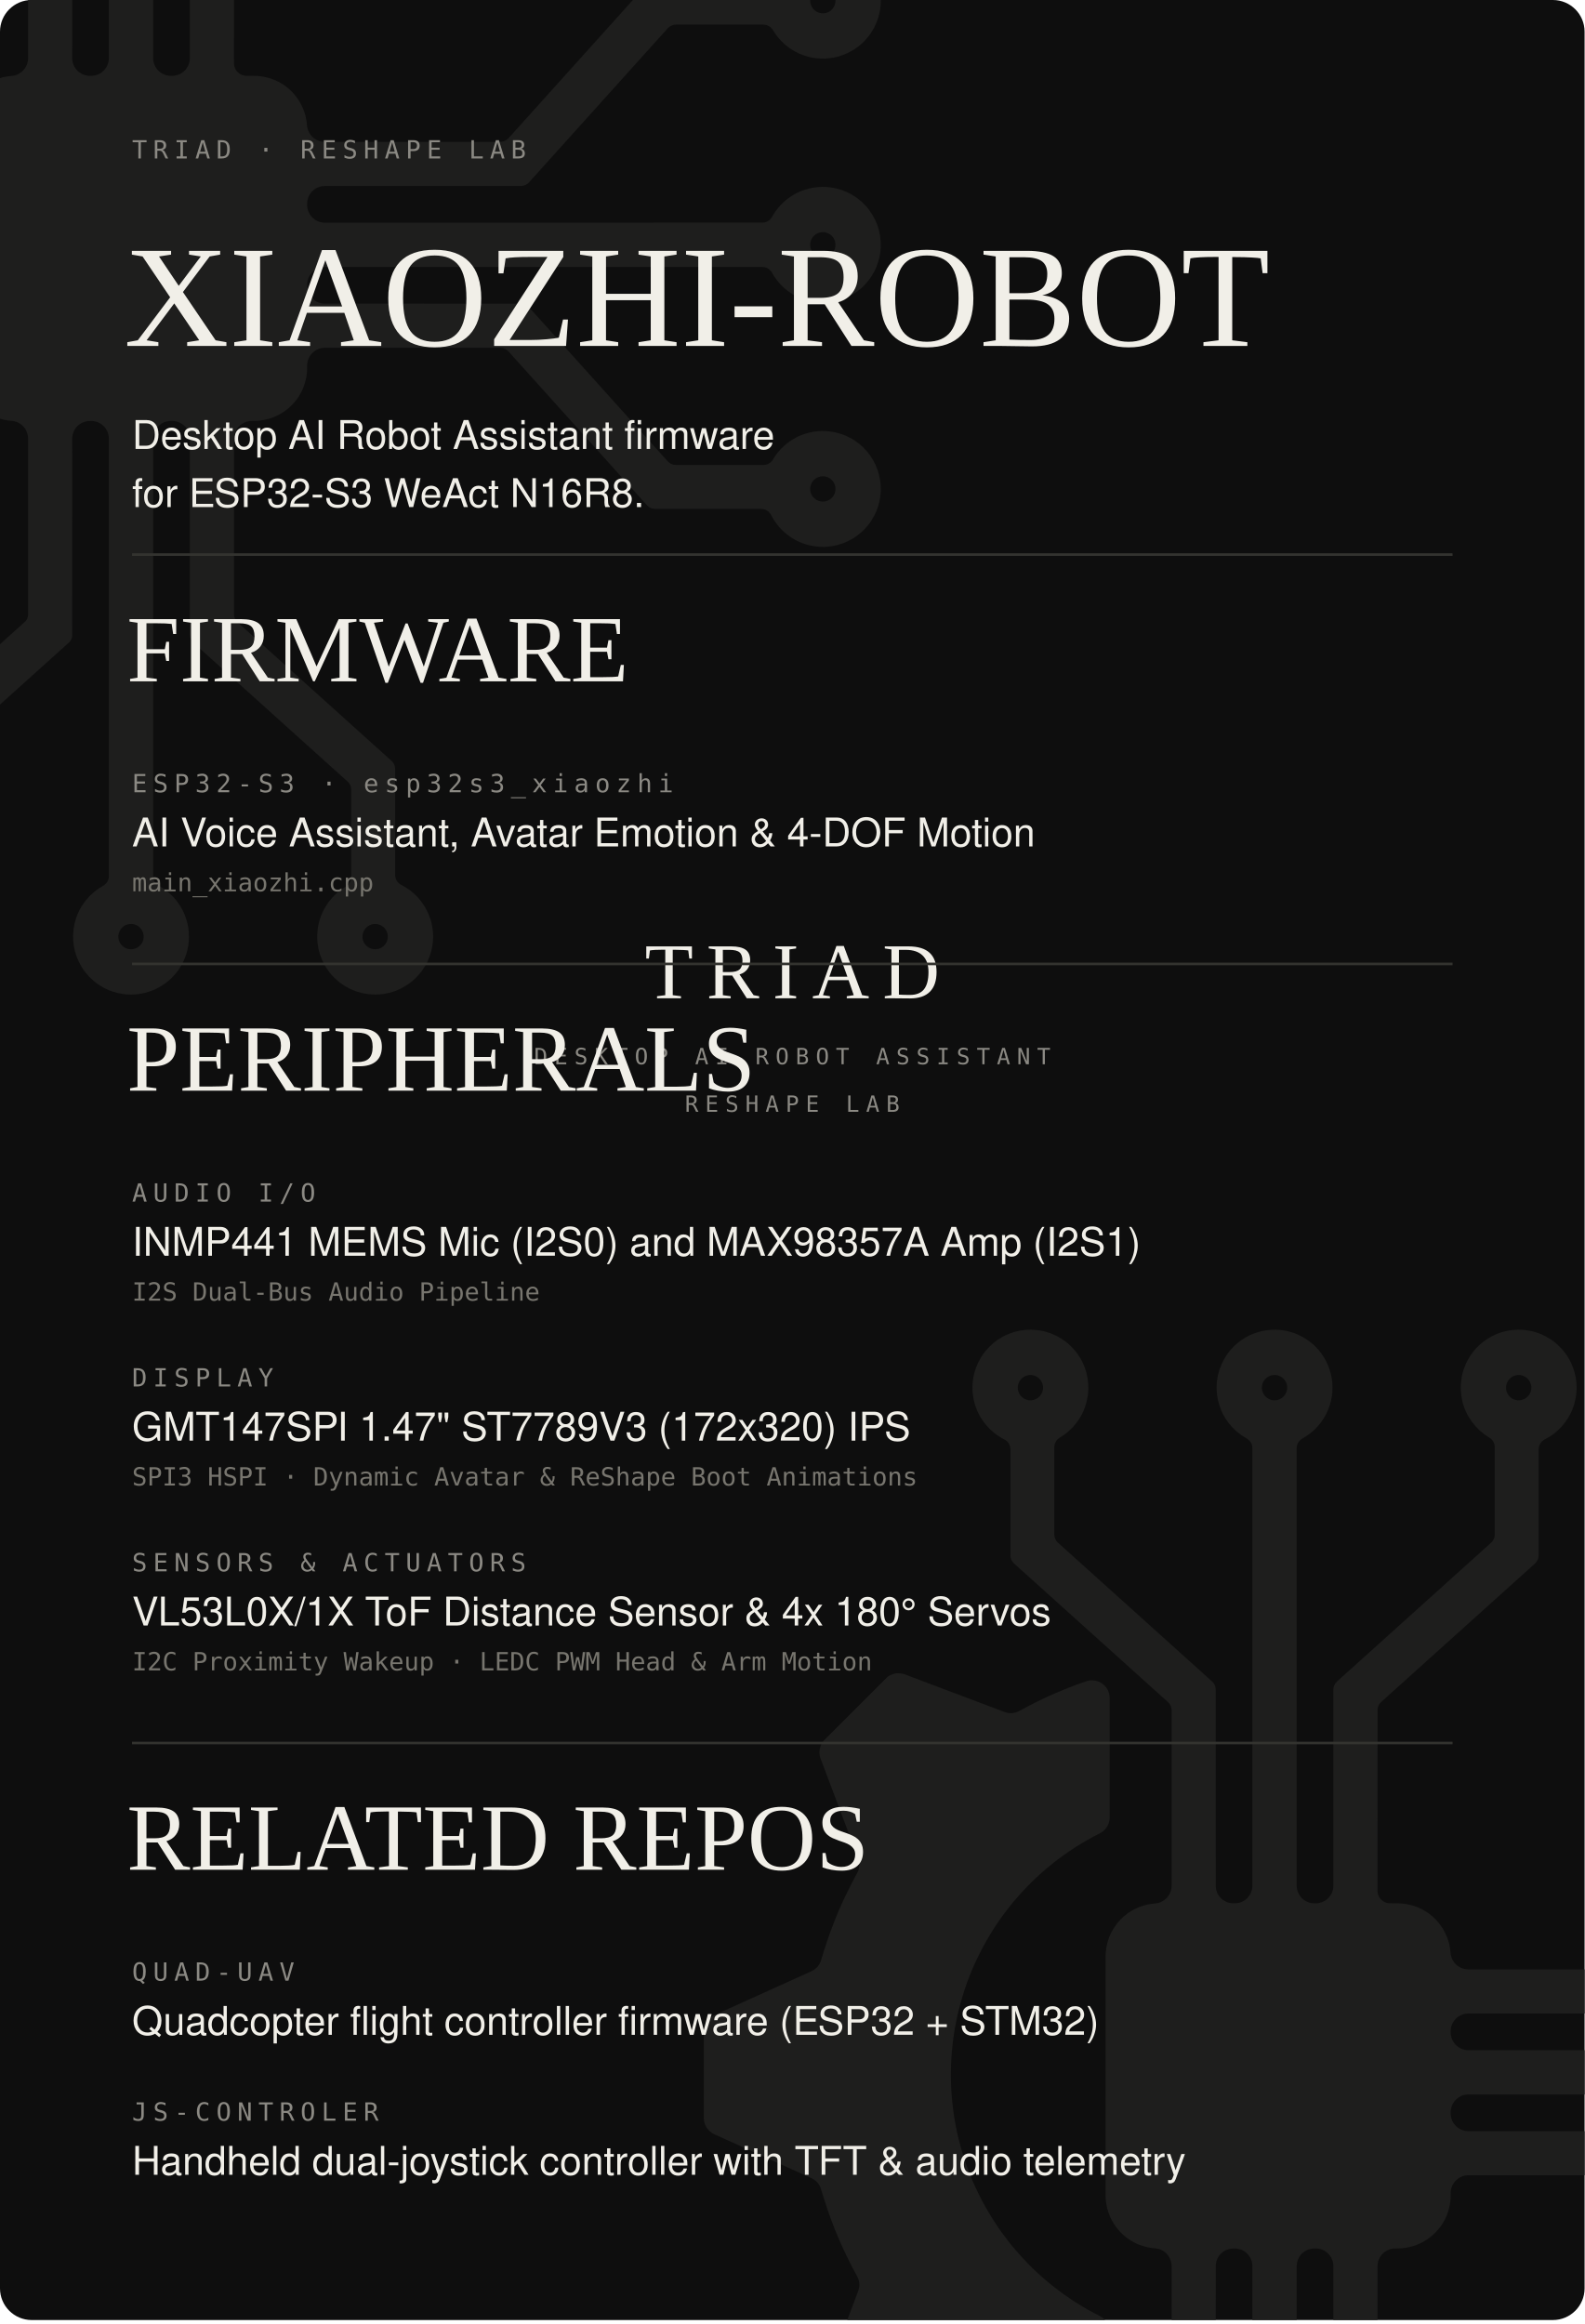
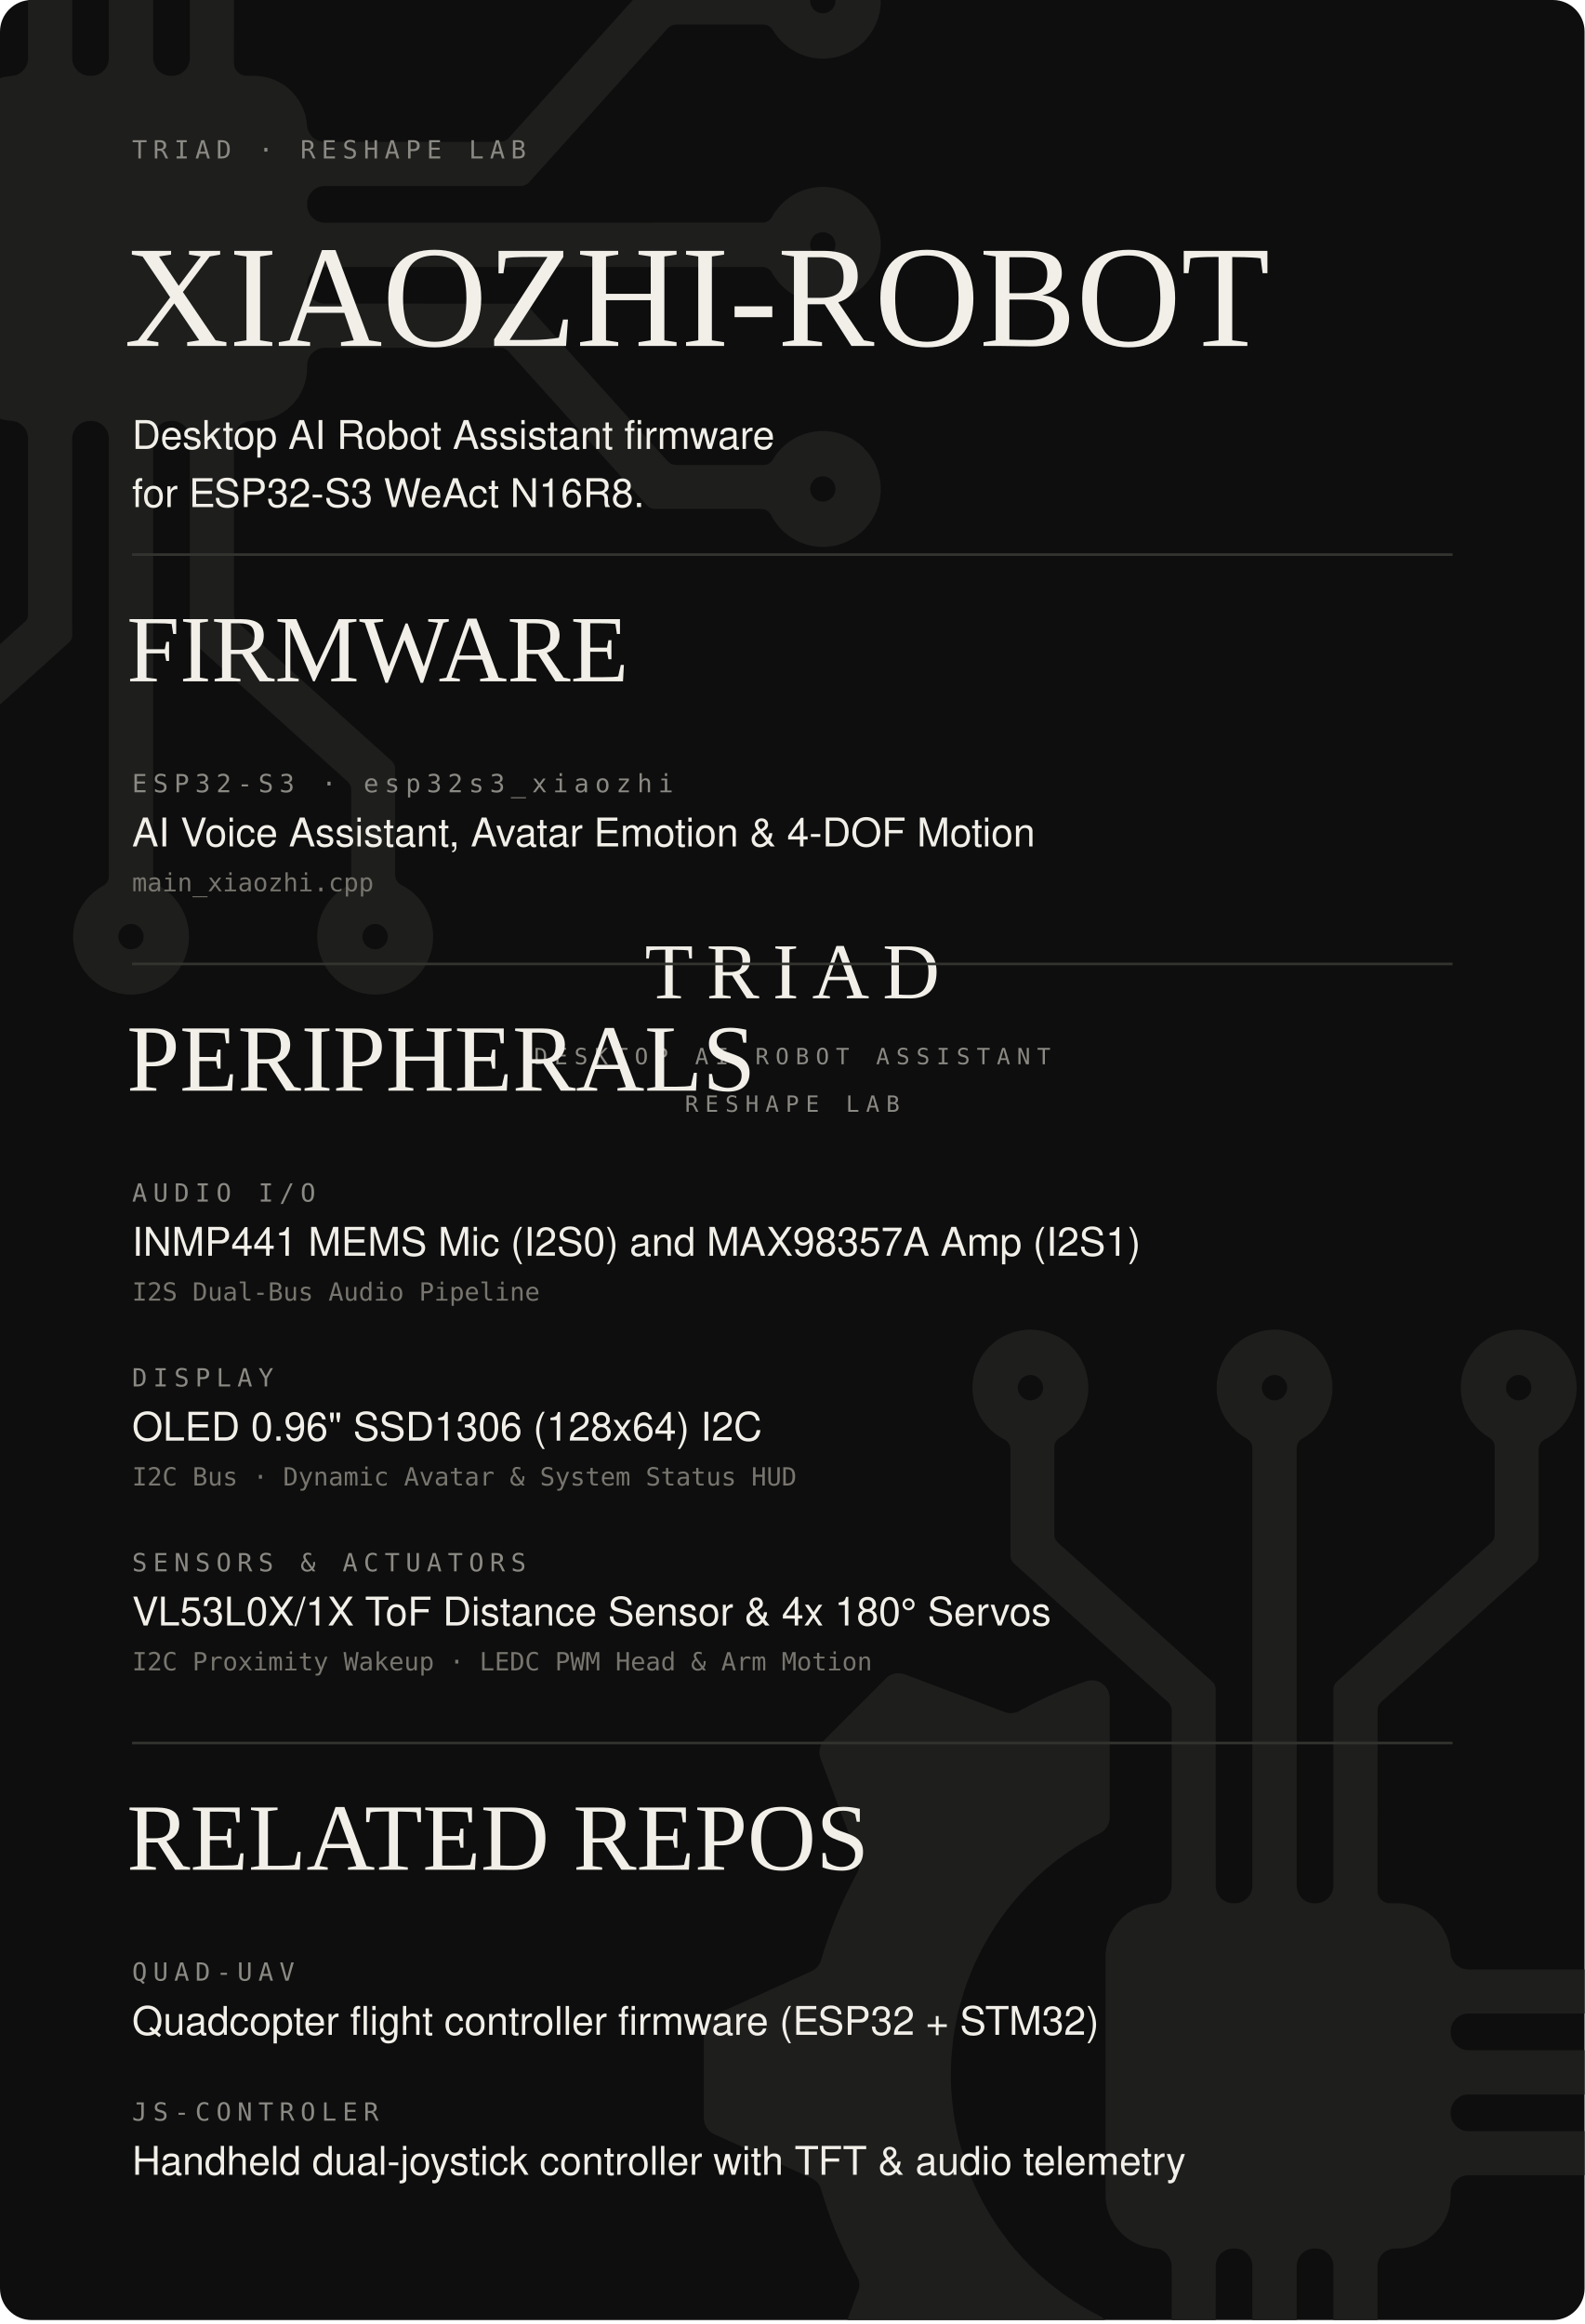
<svg xmlns="http://www.w3.org/2000/svg" viewBox="0 0 1200 1760" width="1200" height="1760" role="img" aria-label="XIAOZHI-ROBOT by RESHAPE LAB: desktop AI robot assistant firmware, ESP32-S3 WeAct N16R8, audio, vision, motion">
  <defs>
    <clipPath id="frame">
      <rect width="1200" height="1757" rx="24" />
    </clipPath>
    <filter id="smooth" x="-5%" y="-5%" width="110%" height="110%">
      <feGaussianBlur stdDeviation="0.9" />
      <feComponentTransfer>
        <feFuncA type="linear" slope="10" intercept="-4.5" />
      </feComponentTransfer>
    </filter>
    <path id="lg" fill-rule="evenodd" d="M45.91 6.64L45.63 6.44L45.32 6.3L44.99 6.22L44.65 6.21L44.32 6.27L44 6.39L43.71 6.57L43.46 6.8L43.26 7.08L43.12 7.39L43.04 7.72L43.03 8.06L43.09 8.39L43.21 8.71L43.39 9L43.62 9.25L43.9 9.45L44.21 9.59L44.54 9.67L44.88 9.68L45.21 9.62L45.53 9.5L45.82 9.32L46.07 9.09L46.27 8.81L46.41 8.5L46.49 8.17L46.5 7.83L46.44 7.49L46.32 7.18L46.14 6.89ZM79.37 6.64L79.1 6.44L78.79 6.3L78.46 6.22L78.11 6.21L77.78 6.27L77.46 6.39L77.17 6.57L76.92 6.8L76.72 7.08L76.58 7.39L76.51 7.72L76.49 8.06L76.55 8.39L76.67 8.71L76.85 9L77.08 9.25L77.36 9.45L77.67 9.59L78 9.67L78.34 9.68L78.68 9.62L79 9.5L79.29 9.32L79.53 9.09L79.73 8.81L79.87 8.5L79.95 8.17L79.96 7.83L79.91 7.49L79.79 7.18L79.61 6.89ZM113.37 7.49L113.25 7.18L113.07 6.89L112.84 6.64L112.56 6.44L112.25 6.3L111.92 6.22L111.58 6.21L111.24 6.27L110.92 6.39L110.63 6.57L110.39 6.8L110.19 7.07L110.05 7.39L109.97 7.72L109.96 8.06L110.01 8.39L110.13 8.71L110.31 9L110.55 9.25L110.82 9.45L111.13 9.59L111.46 9.67L111.81 9.68L112.14 9.62L112.46 9.5L112.75 9.32L113 9.09L113.2 8.81L113.34 8.5L113.41 8.17L113.43 7.83ZM174.2 100.48L173.92 100.29L173.61 100.15L173.28 100.07L172.94 100.06L172.61 100.11L172.29 100.23L172 100.41L171.75 100.64L171.55 100.92L171.41 101.23L171.33 101.56L171.32 101.9L171.38 102.24L171.5 102.56L171.68 102.85L171.91 103.1L172.19 103.3L172.5 103.44L172.83 103.51L173.17 103.52L173.51 103.47L173.82 103.35L174.11 103.17L174.36 102.94L174.56 102.66L174.7 102.35L174.78 102.02L174.79 101.68L174.73 101.34L174.61 101.02L174.43 100.73ZM174.76 134.91L174.66 134.59L174.5 134.29L174.28 134.02L174.02 133.81L173.72 133.65L173.4 133.55L173.06 133.52L172.72 133.55L172.39 133.65L172.09 133.81L171.83 134.02L171.61 134.29L171.45 134.59L171.35 134.91L171.32 135.25L171.35 135.59L171.45 135.92L171.61 136.22L171.83 136.48L172.09 136.7L172.39 136.86L172.72 136.96L173.06 136.99L173.4 136.96L173.72 136.86L174.02 136.7L174.28 136.48L174.5 136.22L174.66 135.92L174.76 135.59L174.79 135.25ZM174.2 67.02L173.92 66.82L173.61 66.68L173.28 66.6L172.94 66.59L172.61 66.65L172.29 66.77L172 66.95L171.75 67.18L171.55 67.46L171.41 67.77L171.33 68.1L171.32 68.44L171.38 68.78L171.5 69.1L171.68 69.38L171.91 69.63L172.19 69.83L172.5 69.97L172.83 70.05L173.17 70.06L173.51 70.01L173.82 69.89L174.11 69.71L174.36 69.47L174.56 69.2L174.7 68.89L174.78 68.55L174.79 68.21L174.73 67.88L174.61 67.56L174.43 67.27ZM79.73 195.75L79.53 195.47L79.29 195.24L79 195.06L78.68 194.94L78.34 194.88L78 194.9L77.67 194.97L77.36 195.11L77.08 195.31L76.85 195.56L76.67 195.85L76.55 196.17L76.49 196.5L76.51 196.84L76.58 197.18L76.72 197.49L76.92 197.76L77.17 198L77.46 198.18L77.78 198.3L78.11 198.35L78.46 198.34L78.79 198.26L79.1 198.12L79.37 197.92L79.61 197.68L79.79 197.39L79.91 197.07L79.96 196.73L79.95 196.39L79.87 196.06ZM45.63 195.11L45.32 194.97L44.99 194.9L44.65 194.88L44.32 194.94L44 195.06L43.71 195.24L43.46 195.47L43.26 195.75L43.12 196.06L43.04 196.39L43.03 196.73L43.09 197.07L43.21 197.39L43.39 197.68L43.62 197.92L43.9 198.12L44.21 198.26L44.54 198.34L44.88 198.35L45.21 198.3L45.53 198.18L45.82 198L46.07 197.76L46.27 197.49L46.41 197.18L46.49 196.84L46.5 196.5L46.44 196.17L46.32 195.85L46.14 195.56L45.91 195.31ZM111.92 194.9L111.58 194.88L111.24 194.94L110.92 195.06L110.63 195.24L110.39 195.47L110.19 195.75L110.05 196.06L109.97 196.39L109.96 196.73L110.01 197.07L110.13 197.39L110.31 197.68L110.55 197.92L110.82 198.12L111.13 198.26L111.46 198.34L111.81 198.35L112.14 198.3L112.46 198.18L112.75 198L113 197.76L113.2 197.49L113.34 197.18L113.41 196.85L113.43 196.5L113.37 196.17L113.25 195.85L113.07 195.56L112.84 195.31L112.56 195.11L112.25 194.97ZM108.13 15.21L108 15.06L107.83 14.9L106.97 14.33L106.33 13.8L105.75 13.21L105.23 12.56L104.78 11.86L104.59 11.5L104.33 10.93L104.18 10.54L104 9.94L103.84 9.13L103.76 8.3L103.75 7.89L103.78 7.26L103.89 6.44L103.98 6.03L104.15 5.44L104.46 4.66L104.64 4.29L104.95 3.75L105.18 3.4L105.55 2.9L105.82 2.59L106.26 2.14L106.73 1.74L107.07 1.49L107.41 1.25L107.95 0.94L108.7 0.58L109.29 0.37L109.68 0.26L110.29 0.12L110.7 0.06L111.53 0L112.16 0.01L112.57 0.05L113.39 0.18L113.79 0.28L114.39 0.47L114.78 0.62L115.34 0.89L116.06 1.31L116.4 1.54L116.89 1.93L117.48 2.51L117.76 2.82L118.14 3.31L118.38 3.65L118.69 4.19L118.88 4.56L119.12 5.14L119.32 5.73L119.51 6.54L119.6 7.16L119.64 7.99L119.59 8.81L119.49 9.43L119.3 10.24L119.02 11.02L118.75 11.58L118.44 12.13L118.1 12.64L117.57 13.29L117.13 13.73L116.5 14.27L115.99 14.63L115.16 15.09L114.92 15.28L114.76 15.45L114.63 15.65L114.53 15.86L114.46 16.12L114.43 16.39L114.43 30.92L114.41 31.2L114.32 31.5L114.16 31.78L113.93 32.05L92.81 51.06L92.63 51.27L92.49 51.51L92.39 51.77L92.35 52.04L92.34 76.9L92.36 77.17L92.43 77.44L92.57 77.77L92.78 78.06L93.09 78.32L93.41 78.5L93.66 78.58L93.93 78.62L95.28 78.63L95.84 78.67L96.4 78.75L97.14 78.92L97.85 79.17L98.53 79.49L99.18 79.88L99.48 80.1L99.92 80.46L100.33 80.85L100.82 81.42L101.26 82.04L101.62 82.7L101.92 83.39L102.15 84.11L102.29 84.85L102.38 85.67L102.5 86.09L102.63 86.38L102.83 86.7L103.07 86.98L103.31 87.19L103.63 87.39L103.97 87.54L104.34 87.64L104.71 87.68L128.84 87.68L129.15 87.64L129.49 87.53L129.73 87.39L129.97 87.18L148.95 66.09L149.1 65.95L149.29 65.81L149.5 65.7L149.73 65.63L150.08 65.59L164.61 65.59L164.92 65.56L165.14 65.49L165.35 65.39L165.55 65.26L165.74 65.07L165.88 64.89L166.26 64.21L166.61 63.69L166.99 63.2L167.41 62.74L167.71 62.45L168.19 62.05L168.53 61.8L169.05 61.47L169.6 61.17L170.17 60.93L170.76 60.72L171.36 60.57L171.98 60.46L172.6 60.4L173.22 60.39L173.84 60.42L174.46 60.51L175.27 60.7L175.86 60.9L176.62 61.23L177.17 61.53L177.86 62L178.49 62.53L179.07 63.13L179.46 63.62L179.91 64.31L180.29 65.05L180.6 65.83L180.77 66.43L180.93 67.24L181 68.07L180.98 68.9L180.91 69.52L180.79 70.13L180.63 70.73L180.33 71.51L180.06 72.07L179.63 72.78L179.26 73.28L178.71 73.91L178.26 74.33L177.77 74.72L177.25 75.07L176.53 75.47L175.96 75.72L175.17 75.99L174.56 76.13L173.74 76.24L173.32 76.27L172.7 76.26L172.08 76.21L171.46 76.11L171.06 76.02L170.46 75.83L169.88 75.61L169.32 75.34L168.61 74.91L168.27 74.67L167.79 74.27L167.34 73.84L166.92 73.37L166.55 72.88L166.14 72.25L165.99 72.07L165.85 71.94L165.65 71.81L165.44 71.71L165.21 71.64L164.9 71.61L152.93 71.61L152.65 71.63L152.39 71.71L152.07 71.87L151.8 72.11L132.79 93.22L132.62 93.39L132.39 93.54L132.06 93.67L131.86 93.71L131.66 93.73L104.8 93.73L104.42 93.76L104.11 93.83L103.81 93.94L103.53 94.08L103.27 94.27L103.04 94.48L102.84 94.73L102.67 94.99L102.51 95.34L102.42 95.65L102.38 95.96L102.37 96.46L102.41 96.77L102.49 97.08L102.61 97.37L102.76 97.65L102.95 97.91L103.13 98.09L103.32 98.25L103.53 98.4L103.75 98.52L103.99 98.62L104.23 98.69L104.48 98.74L104.74 98.76L164.84 98.75L165.08 98.72L165.34 98.64L165.55 98.53L165.77 98.37L166.01 98.1L166.3 97.61L166.65 97.09L166.9 96.77L167.32 96.3L167.76 95.87L168.24 95.47L168.58 95.23L169.11 94.9L169.47 94.7L170.04 94.44L170.63 94.23L171.23 94.06L171.63 93.98L172.25 93.89L172.87 93.85L173.49 93.86L174.11 93.92L174.93 94.07L175.72 94.31L176.49 94.63L177.04 94.92L177.74 95.37L178.38 95.89L178.97 96.48L179.36 96.96L179.83 97.65L180.23 98.38L180.55 99.14L180.73 99.74L180.9 100.55L180.99 101.38L180.99 102.21L180.93 102.83L180.83 103.44L180.67 104.04L180.4 104.83L180.14 105.39L179.72 106.11L179.36 106.62L178.83 107.25L178.38 107.69L177.74 108.21L177.22 108.56L176.49 108.95L175.92 109.2L175.13 109.46L174.52 109.6L173.7 109.71L173.28 109.73L172.66 109.72L172.04 109.67L171.43 109.57L171.02 109.47L170.43 109.29L169.85 109.06L169.29 108.78L168.93 108.58L168.41 108.23L167.92 107.85L167.46 107.43L167.17 107.13L166.77 106.65L166.41 106.15L166.01 105.48L165.77 105.21L165.59 105.07L165.34 104.94L165.08 104.86L164.8 104.83L104.67 104.83L104.36 104.87L104.05 104.94L103.75 105.06L103.48 105.22L103.22 105.41L103 105.63L102.8 105.88L102.64 106.15L102.51 106.44L102.41 106.81L102.37 107.13L102.37 107.49L102.4 107.8L102.47 108.11L102.57 108.4L102.72 108.68L102.86 108.89L103.06 109.12L103.29 109.33L103.55 109.51L103.77 109.63L104.06 109.74L104.36 109.82L104.67 109.85L131.66 109.86L131.9 109.87L132.17 109.94L132.49 110.1L132.65 110.22L132.79 110.36L151.8 131.47L152.01 131.66L152.24 131.81L152.58 131.93L152.93 131.97L164.9 131.97L165.21 131.94L165.4 131.89L165.62 131.79L165.82 131.67L166 131.51L166.15 131.33L166.55 130.7L166.92 130.21L167.34 129.74L167.79 129.31L168.11 129.04L168.61 128.67L168.96 128.45L169.5 128.15L169.88 127.97L170.46 127.75L171.06 127.57L171.67 127.43L172.28 127.35L172.91 127.31L173.53 127.32L174.15 127.39L174.76 127.5L175.56 127.72L176.15 127.94L176.9 128.3L177.43 128.62L178.1 129.11L178.56 129.53L179.13 130.14L179.51 130.63L179.96 131.33L180.25 131.88L180.56 132.65L180.74 133.25L180.91 134.06L180.98 134.68L181 135.51L180.95 136.13L180.82 136.95L180.66 137.56L180.38 138.34L180.11 138.9L179.69 139.62L179.33 140.13L178.79 140.75L178.34 141.19L177.69 141.71L177.17 142.05L176.44 142.44L175.86 142.68L175.07 142.94L174.46 143.07L173.64 143.18L173.22 143.2L172.6 143.18L171.98 143.12L171.37 143.01L170.76 142.86L170.17 142.66L169.6 142.41L169.05 142.11L168.7 141.89L168.19 141.53L167.87 141.27L167.41 140.84L166.99 140.38L166.61 139.89L166.26 139.37L165.89 138.69L165.74 138.51L165.58 138.34L165.39 138.21L165.18 138.1L164.92 138.03L164.61 137.99L150.08 137.99L149.73 137.95L149.54 137.89L149.32 137.79L149.13 137.66L148.95 137.49L129.97 116.41L129.76 116.22L129.49 116.05L129.19 115.94L128.84 115.9L104.74 115.9L104.36 115.94L103.99 116.04L103.64 116.2L103.32 116.41L103.04 116.66L102.8 116.96L102.61 117.29L102.47 117.64L102.38 118.08L102.35 119.22L102.25 119.98L102.07 120.72L101.82 121.44L101.58 121.96L101.2 122.62L100.87 123.08L100.37 123.66L99.82 124.19L99.21 124.65L98.56 125.05L98.22 125.22L97.7 125.45L97.16 125.63L96.41 125.81L95.66 125.91L94.45 125.95L94.08 126.03L93.67 126.2L93.29 126.44L93.1 126.6L92.92 126.78L92.77 126.99L92.64 127.2L92.53 127.43L92.44 127.67L92.37 127.98L92.34 128.36L92.34 152.4L92.37 152.72L92.44 152.95L92.54 153.16L92.68 153.36L92.84 153.53L113.93 172.52L114.07 172.66L114.21 172.85L114.3 173.03L114.37 173.21L114.41 173.41L114.43 173.6L114.43 188.17L114.47 188.52L114.53 188.7L114.63 188.91L114.73 189.08L114.89 189.25L115.13 189.45L115.63 189.72L116.16 190.05L116.5 190.29L116.98 190.69L117.28 190.97L117.71 191.43L117.97 191.75L118.33 192.26L118.55 192.61L118.84 193.16L119.09 193.73L119.3 194.32L119.41 194.72L119.53 195.34L119.61 195.95L119.64 196.58L119.6 197.41L119.47 198.23L119.26 199.03L119.12 199.42L118.88 200L118.49 200.73L118.02 201.42L117.48 202.05L117.19 202.35L116.73 202.76L116.06 203.25L115.34 203.67L114.58 204.02L114.19 204.16L113.59 204.33L112.78 204.49L112.36 204.53L111.74 204.56L110.91 204.52L110.5 204.47L109.89 204.35L109.09 204.12L108.32 203.81L107.59 203.42L107.24 203.19L106.73 202.83L106.11 202.27L105.82 201.97L105.42 201.5L104.95 200.82L104.74 200.46L104.46 199.9L104.15 199.13L103.93 198.33L103.8 197.51L103.76 197.09L103.75 196.47L103.81 195.64L103.87 195.23L104 194.62L104.25 193.83L104.41 193.44L104.68 192.88L105.11 192.17L105.35 191.83L105.75 191.35L106.18 190.9L106.64 190.48L107.14 190.11L107.76 189.71L107.95 189.56L108.08 189.41L108.21 189.22L108.31 189L108.38 188.78L108.41 188.46L108.41 176.49L108.39 176.26L108.34 176.02L108.27 175.84L108.17 175.67L108.05 175.51L107.91 175.36L86.8 156.35L86.61 156.15L86.46 155.91L86.34 155.58L86.29 155.22L86.29 128.36L86.28 128.11L86.24 127.86L86.18 127.62L86.09 127.39L85.95 127.11L85.81 126.9L85.65 126.71L85.47 126.54L85.22 126.35L85.01 126.22L84.78 126.11L84.54 126.03L84.3 125.97L84.05 125.94L83.69 125.93L83.44 125.95L83.19 125.99L82.82 126.09L82.42 126.29L82.11 126.52L81.84 126.78L81.62 127.09L81.42 127.49L81.32 127.86L81.26 128.3L81.26 188.4L81.3 188.64L81.38 188.9L81.48 189.11L81.65 189.34L81.92 189.57L82.58 189.97L83.09 190.34L83.41 190.6L83.87 191.02L84.29 191.48L84.67 191.97L85.02 192.49L85.32 193.04L85.58 193.6L85.79 194.19L85.96 194.79L86.08 195.4L86.15 196.02L86.17 196.64L86.15 197.26L86.07 197.88L85.95 198.49L85.78 199.09L85.56 199.67L85.3 200.24L84.99 200.78L84.65 201.3L84.26 201.79L83.84 202.24L83.38 202.66L82.89 203.05L82.37 203.39L81.83 203.7L81.26 203.96L80.68 204.17L80.08 204.34L79.47 204.46L78.85 204.54L78.23 204.56L77.61 204.54L76.99 204.46L76.38 204.34L75.78 204.17L75.19 203.96L74.63 203.7L74.08 203.39L73.57 203.05L73.08 202.66L72.62 202.24L72.2 201.79L71.81 201.3L71.46 200.78L71.07 200.05L70.82 199.48L70.56 198.69L70.39 197.88L70.3 197.05L70.29 196.43L70.35 195.6L70.5 194.79L70.73 193.99L70.96 193.41L71.23 192.85L71.55 192.32L72.04 191.64L72.59 191.02L73.2 190.47L73.87 189.97L74.54 189.57L74.78 189.36L74.95 189.15L75.08 188.9L75.16 188.64L75.19 188.36L75.19 128.23L75.16 127.98L75.11 127.73L75.03 127.49L74.93 127.26L74.8 127.04L74.65 126.83L74.48 126.64L74.29 126.47L74.09 126.33L73.87 126.2L73.64 126.09L73.39 126.02L72.96 125.94L72.34 125.95L71.96 126.02L71.55 126.17L71.22 126.36L70.87 126.64L70.63 126.93L70.4 127.32L70.25 127.73L70.17 128.17L70.16 155.32L70.14 155.59L70.04 155.88L69.92 156.08L69.74 156.29L48.55 175.36L48.41 175.51L48.27 175.7L48.18 175.87L48.1 176.1L48.06 176.29L48.04 176.49L48.04 188.46L48.06 188.7L48.12 188.93L48.21 189.15L48.33 189.35L48.48 189.53L48.69 189.71L49.49 190.23L49.97 190.62L50.43 191.05L50.98 191.67L51.35 192.17L51.67 192.7L51.96 193.25L52.27 194.02L52.45 194.62L52.62 195.43L52.7 196.26L52.69 197.09L52.63 197.71L52.48 198.53L52.23 199.32L51.91 200.09L51.72 200.46L51.4 200.99L51.03 201.5L50.63 201.97L50.34 202.27L49.88 202.69L49.39 203.08L48.87 203.42L48.51 203.62L47.95 203.9L47.37 204.12L46.77 204.3L46.37 204.4L45.75 204.5L45.13 204.55L44.51 204.56L44.09 204.53L43.47 204.46L42.86 204.33L42.26 204.16L41.87 204.02L41.3 203.77L40.75 203.47L40.23 203.14L39.89 202.89L39.42 202.49L38.97 202.05L38.56 201.58L38.19 201.08L37.86 200.55L37.58 200L37.33 199.42L37.14 198.83L36.95 198.02L36.86 197.41L36.82 196.58L36.85 195.95L36.96 195.13L37.16 194.32L37.44 193.54L37.71 192.98L38.01 192.43L38.36 191.92L38.89 191.27L39.32 190.83L39.96 190.29L40.47 189.94L41.29 189.47L41.54 189.28L41.7 189.11L41.83 188.91L41.93 188.7L42 188.44L42.03 188.17L42.03 173.6L42.08 173.25L42.14 173.06L42.23 172.88L42.36 172.69L42.53 172.52L63.69 153.46L63.83 153.32L63.94 153.15L64.03 152.96L64.09 152.74L64.12 152.5L64.12 128.34L64.1 128.03L64.03 127.72L63.88 127.3L63.77 127.08L63.62 126.87L63.46 126.68L63.28 126.51L63.08 126.35L62.87 126.22L62.59 126.08L62.29 125.99L61.98 125.93L61.29 125.86L60.73 125.75L60.19 125.6L59.65 125.42L59.14 125.19L58.48 124.82L58.01 124.5L57.43 124.02L57.03 123.62L56.66 123.19L56.32 122.74L55.93 122.09L55.68 121.58L55.42 120.88L55.26 120.33L55.13 119.59L55.09 119.21L55.07 118.65L55.07 85.91L55.09 85.35L55.19 84.6L55.36 83.86L55.61 83.15L55.84 82.64L56.22 81.98L56.66 81.37L57.16 80.8L57.57 80.42L58.16 79.95L58.8 79.55L59.48 79.22L60.01 79.02L60.73 78.81L61.29 78.71L61.98 78.63L62.29 78.58L62.59 78.48L62.92 78.31L63.28 78.05L63.46 77.88L63.62 77.69L63.86 77.31L63.96 77.08L64.03 76.85L64.1 76.54L64.12 76.22L64.12 52.16L64.09 51.88L64 51.58L63.85 51.3L63.64 51.06L42.53 32.05L42.39 31.9L42.25 31.71L42.16 31.54L42.09 31.35L42.04 31.16L42.03 30.96L42.03 16.39L41.99 16.05L41.93 15.86L41.83 15.65L41.72 15.48L41.57 15.31L41.33 15.12L40.82 14.84L40.3 14.51L39.96 14.27L39.48 13.87L39.17 13.59L38.75 13.13L38.36 12.64L38.01 12.13L37.8 11.77L37.52 11.21L37.29 10.63L37.1 10.04L36.96 9.43L36.87 8.82L36.83 8.4L36.82 7.78L36.86 7.16L36.95 6.54L37.08 5.93L37.33 5.14L37.58 4.56L37.97 3.83L38.31 3.31L38.7 2.82L39.12 2.36L39.73 1.8L40.23 1.42L40.75 1.09L41.3 0.79L41.87 0.55L42.46 0.34L43.07 0.18L43.68 0.07L44.3 0.01L44.92 0L45.75 0.06L46.37 0.16L46.97 0.31L47.56 0.51L48.32 0.84L48.87 1.14L49.56 1.61L50.04 2L50.49 2.44L50.9 2.9L51.28 3.4L51.62 3.92L51.91 4.47L52.16 5.04L52.42 5.83L52.6 6.64L52.69 7.47L52.71 8.09L52.65 8.92L52.5 9.74L52.27 10.54L52.05 11.12L51.78 11.68L51.46 12.22L50.98 12.89L50.57 13.37L49.97 13.94L49.49 14.33L48.69 14.86L48.48 15.03L48.33 15.21L48.21 15.42L48.12 15.63L48.06 15.86L48.04 16.1L48.04 28.07L48.06 28.27L48.1 28.46L48.16 28.65L48.27 28.86L48.38 29.02L48.55 29.2L69.66 48.21L69.85 48.41L70.02 48.68L70.12 48.98L70.16 49.34L70.17 76.39L70.23 76.77L70.37 77.19L70.59 77.58L70.87 77.92L71.16 78.16L71.55 78.39L71.9 78.53L72.34 78.62L72.96 78.62L73.39 78.55L73.64 78.47L73.87 78.36L74.09 78.24L74.29 78.09L74.48 77.92L74.65 77.73L74.8 77.52L74.93 77.3L75.03 77.07L75.11 76.83L75.16 76.58L75.19 76.33L75.19 16.2L75.16 15.92L75.08 15.66L74.95 15.41L74.78 15.2L74.51 14.97L73.7 14.47L73.04 13.96L72.44 13.39L71.91 12.76L71.55 12.25L71.23 11.71L70.96 11.15L70.67 10.37L70.45 9.57L70.33 8.75L70.28 7.92L70.33 7.09L70.46 6.27L70.68 5.47L70.98 4.7L71.36 3.96L71.57 3.61L71.93 3.1L72.33 2.62L72.77 2.17L73.24 1.76L73.74 1.39L74.26 1.06L74.81 0.77L75.39 0.53L75.98 0.33L76.58 0.17L77.19 0.07L77.81 0.01L78.44 0L79.06 0.04L79.67 0.13L80.28 0.27L80.88 0.45L81.45 0.68L82.01 0.96L82.55 1.28L83.06 1.64L83.54 2.03L83.98 2.47L84.26 2.78L84.65 3.26L84.99 3.78L85.3 4.32L85.56 4.89L85.78 5.47L85.95 6.07L86.07 6.68L86.15 7.3L86.17 7.92L86.15 8.55L86.08 9.16L85.96 9.77L85.79 10.37L85.58 10.96L85.32 11.53L85.02 12.07L84.67 12.59L84.29 13.08L83.87 13.54L83.57 13.83L83.09 14.23L82.58 14.59L81.92 14.99L81.65 15.23L81.51 15.41L81.38 15.66L81.3 15.89L81.26 16.16L81.26 76.26L81.3 76.64L81.4 77.01L81.56 77.36L81.76 77.68L82.02 77.96L82.32 78.2L82.65 78.39L83 78.53L83.25 78.59L83.5 78.62L83.93 78.63L84.18 78.61L84.42 78.56L84.66 78.49L84.9 78.4L85.17 78.25L85.37 78.1L85.56 77.94L85.73 77.76L85.91 77.5L86.04 77.29L86.16 77L86.23 76.76L86.28 76.45L86.29 76.2L86.29 49.34L86.32 49.06L86.39 48.79L86.56 48.48L86.8 48.21L107.91 29.2L108.05 29.05L108.17 28.9L108.27 28.72L108.34 28.54L108.39 28.35L108.41 28.11L108.41 16.1L108.39 15.86L108.34 15.63L108.25 15.42ZM27.23 47.15L26.98 47.11L26.67 47.09L26.42 47.1L26.11 47.15L25.86 47.23L25.57 47.35L25.3 47.51L25.05 47.71L16.51 56.25L16.35 56.44L16.17 56.7L16.06 56.93L15.95 57.23L15.87 57.6L15.84 57.97L15.88 58.35L15.98 58.72L21.16 72.46L21.28 72.88L21.32 73.31L21.31 73.55L21.27 73.8L21.21 74.04L21.12 74.27L20.33 75.76L19.69 77.04L19.07 78.33L18.49 79.64L17.94 80.97L17.43 82.31L16.95 83.66L16.5 85.02L16.05 86.51L15.87 86.91L15.67 87.22L15.42 87.49L15.13 87.72L14.81 87.91L1.43 93.96L1.2 94.08L0.94 94.25L0.7 94.46L0.5 94.7L0.32 94.96L0.18 95.25L0.08 95.55L0.02 95.86L0 96.17L0 108.12L0.03 108.44L0.1 108.75L0.21 109.04L0.35 109.32L0.54 109.58L0.8 109.86L1.1 110.09L1.37 110.25L14.75 116.3L15.13 116.51L15.46 116.79L15.63 116.97L15.77 117.17L15.9 117.38L16 117.61L16.5 119.21L16.95 120.58L17.43 121.93L17.94 123.27L18.49 124.59L19.07 125.9L19.69 127.2L20.33 128.48L21.04 129.79L21.21 130.19L21.29 130.56L21.32 130.93L21.29 131.3L21.18 131.72L15.94 145.64L15.86 146.01L15.85 146.45L15.91 146.89L16.06 147.3L16.27 147.69L16.56 148.03L25.05 156.52L25.25 156.68L25.52 156.85L25.75 156.96L26.04 157.06L26.29 157.12L26.61 157.15L26.86 157.14L27.17 157.1L27.54 156.99L41.22 151.83L41.51 151.74L41.82 151.69L42.06 151.67L42.37 151.69L42.68 151.75L42.97 151.84L43.2 151.95L44.51 152.66L45.79 153.3L47.09 153.92L48.4 154.5L49.73 155.05L51.06 155.56L52.42 156.05L52.84 156.15L53.1 156.17L53.35 156.17L53.6 156.14L53.85 156.09L54.09 156.01L54.32 155.91L54.54 155.78L54.79 155.59L54.97 155.41L55.13 155.22L55.28 155.01L55.4 154.79L55.49 154.56L55.56 154.31L55.61 154.06L55.63 153.75L55.63 137.38L55.62 137.13L55.58 136.88L55.51 136.64L55.43 136.4L55.28 136.13L55.11 135.87L54.9 135.64L54.66 135.44L54.4 135.26L53.43 134.76L52.59 134.3L51.76 133.81L50.94 133.3L50.14 132.77L49.35 132.22L48.57 131.65L47.81 131.06L47.06 130.45L46.33 129.82L45.62 129.17L44.92 128.51L44.25 127.82L43.59 127.12L42.95 126.4L42.32 125.67L41.72 124.92L41.14 124.15L40.57 123.37L40.03 122.57L39.51 121.76L39.01 120.94L38.53 120.11L38.07 119.26L37.64 118.4L37.22 117.53L36.83 116.65L36.47 115.76L36.12 114.86L35.8 113.95L35.51 113.03L35.24 112.11L34.99 111.18L34.76 110.24L34.57 109.3L34.39 108.35L34.24 107.4L34.12 106.44L34.02 105.48L33.94 104.52L33.89 103.56L33.87 102.6L33.87 101.63L33.89 100.67L33.94 99.71L34.02 98.75L34.12 97.79L34.24 96.84L34.39 95.88L34.57 94.94L34.76 93.99L34.99 93.06L35.24 92.13L35.51 91.2L35.8 90.29L36.12 89.38L36.47 88.48L36.83 87.59L37.22 86.71L37.64 85.84L38.07 84.98L38.53 84.13L39.01 83.29L39.51 82.47L40.03 81.66L40.57 80.86L41.14 80.08L41.72 79.32L42.32 78.56L42.95 77.83L43.59 77.11L44.25 76.41L44.92 75.73L45.62 75.06L46.33 74.41L47.06 73.78L47.81 73.17L48.57 72.58L49.35 72.01L50.14 71.46L50.94 70.93L51.76 70.42L52.59 69.94L53.43 69.47L54.4 68.97L54.66 68.8L54.9 68.59L55.11 68.36L55.28 68.11L55.45 67.77L55.58 67.35L55.62 67.11L55.63 66.86L55.63 50.48L55.61 50.17L55.55 49.86L55.4 49.44L55.17 49.06L54.88 48.73L54.69 48.57L54.48 48.42L54.09 48.22L53.66 48.1L53.22 48.06L52.97 48.07L52.72 48.1L52.42 48.19L51.06 48.67L49.73 49.18L48.4 49.73L47.09 50.31L45.79 50.93L44.51 51.58L43.2 52.29L42.97 52.39L42.74 52.47L42.43 52.53L42.13 52.56L41.82 52.55L41.51 52.49L41.22 52.4L27.54 47.24Z" />
  </defs>
  <style>
    .serif { font-family: 'Tiempos Headline', Georgia, 'Times New Roman', serif; }
    .sans  { font-family: 'Styrene A', -apple-system, 'Segoe UI', Helvetica, Arial, sans-serif; }
    .mono  { font-family: 'JetBrains Mono', ui-monospace, SFMono-Regular, Menlo, Consolas, monospace; }

    /* 1. intro: the logo drops in from the top (0-1.7s), holds, then splits in two (2.8-4.4s) */
    .lg-a { animation: split-a 5s both; }
    .lg-b { animation: split-b 5s both; }
    .lg-a use, .lg-b use { animation: tint 5s both; }
    @keyframes split-a {
      0%   { transform: translate(450px, -420px) scale(1.66); animation-timing-function: cubic-bezier(.5,0,1,.6) }
      18%  { transform: translate(450px, 330px) scale(1.66);  animation-timing-function: ease-out }
      26%  { transform: translate(450px, 276px) scale(1.66);  animation-timing-function: ease-in }
      34%  { transform: translate(450px, 330px) scale(1.66) }
      56%  { transform: translate(450px, 330px) scale(1.66);  animation-timing-function: cubic-bezier(.65,0,.35,1) }
      88%, 100% { transform: translate(-333px, -377px) scale(5.525) }
    }
    @keyframes split-b {
      0%   { transform: translate(450px, -420px) scale(1.66); animation-timing-function: cubic-bezier(.5,0,1,.6) }
      18%  { transform: translate(450px, 330px) scale(1.66);  animation-timing-function: ease-out }
      26%  { transform: translate(450px, 276px) scale(1.66);  animation-timing-function: ease-in }
      34%  { transform: translate(450px, 330px) scale(1.66) }
      56%  { transform: translate(450px, 330px) scale(1.66);  animation-timing-function: cubic-bezier(.65,0,.35,1) }
      88%, 100% { transform: translate(533px, 1007px) scale(5.525) }
    }
    @keyframes tint { 0%, 56% { fill: #F1EFE8 } 88%, 100% { fill: #1E1E1D } }
    .brand { transform-box: fill-box; transform-origin: 50% 50%; animation: brand 5s both; }
    @keyframes brand {
      0%, 20% { opacity: 0; transform: scale(1.9) }
      26%  { opacity: 1; transform: scale(1.9) }
      36%  { opacity: 1; transform: scale(1) }
      52%  { opacity: 1; transform: scale(1) }
      60%, 100% { opacity: 0; transform: scale(1) }
    }

    /* 2. then the information appears, section by section */
    .info { animation: show .9s ease-out both; }
    .i1 { animation-delay: 4.3s } .i2 { animation-delay: 4.7s } .i3 { animation-delay: 5.1s } .i4 { animation-delay: 5.5s }
    @keyframes show { from { opacity: 0; transform: translateY(14px) } to { opacity: 1; transform: translateY(0) } }

    /* 3. idle motion */
    .float { animation: drift 11s ease-in-out 5s infinite alternate; }
    .float.b { animation-name: drift2; animation-duration: 14s; }
    @keyframes drift  { from { transform: translate(0, 0) } to { transform: translate(-16px, 22px) } }
    @keyframes drift2 { from { transform: translate(0, 0) } to { transform: translate(16px, -22px) } }
    .flame { transform-box: fill-box; transform-origin: 50% 100%; animation: flicker 2.4s ease-in-out infinite; }
    @keyframes flicker {
      0%, 100% { transform: scale(1, 1) skewX(0deg); stroke-opacity: 1 }
      25% { transform: scale(1.03, 1.06) skewX(-2deg); stroke-opacity: .85 }
      50% { transform: scale(.98, 1.02) skewX(1.5deg); stroke-opacity: 1 }
      75% { transform: scale(1.02, 1.05) skewX(-1deg); stroke-opacity: .9 }
    }
    .spark { opacity: 0; animation: rise 3s ease-out infinite; }
    .spark.s2 { animation-delay: 1.4s; }
    @keyframes rise { 0% { opacity: 0; transform: translateY(6px) } 25% { opacity: .9 } 100% { opacity: 0; transform: translateY(-16px) } }
    @media (prefers-reduced-motion: reduce) {
      .lg-a, .lg-b, .lg-a use, .lg-b use, .info, .float, .flame, .spark { animation: none }
      .brand { display: none }
    }
  </style>
  <g clip-path="url(#frame)">
    <rect width="1200" height="1760" fill="#0E0E0E" />
    <g class="float a">
      <g class="lg-a" transform="translate(-333 -377) scale(5.525)">
        <use href="#lg" fill="#1E1E1D" />
      </g>
    </g>
    <g class="float b">
      <g class="lg-b" transform="translate(533 1007) scale(5.525)">
        <use href="#lg" fill="#1E1E1D" />
      </g>
    </g>
    <text class="brand serif" x="600" y="756" font-size="60" letter-spacing="10" text-anchor="middle" fill="#F1EFE8">TRIAD</text>
    <text class="brand mono" x="600" y="806" font-size="17" letter-spacing="5" text-anchor="middle" fill="#8B8983">DESKTOP AI ROBOT ASSISTANT</text>
    <text class="brand mono" x="600" y="842" font-size="17" letter-spacing="5" text-anchor="middle" fill="#8B8983">RESHAPE LAB</text>
    <g class="info i1">
      <line x1="100" y1="420" x2="1100" y2="420" stroke="#33332F" stroke-width="2" />
      <text class="mono" font-size="19" letter-spacing="4.5" fill="#8B8983" x="100" y="120">TRIAD  ·  RESHAPE LAB</text>
      <text class="serif" font-size="110" fill="#F1EFE8" x="94" y="262">XIAOZHI-ROBOT</text>
      <text class="sans" font-size="30" fill="#F1EFE8" x="100" y="340">Desktop AI Robot Assistant firmware</text>
      <text class="sans" font-size="30" fill="#F1EFE8" x="100" y="384">for ESP32-S3 WeAct N16R8.</text>
    </g>
    <g class="info i2">
      <text class="serif" font-size="72" fill="#F1EFE8" x="96" y="516">FIRMWARE</text>
      <text class="mono" font-size="19" letter-spacing="4.5" fill="#8B8983" x="100" y="600">ESP32-S3  ·  esp32s3_xiaozhi</text>
      <text class="sans" font-size="30" fill="#F1EFE8" x="100" y="641">AI Voice Assistant, Avatar Emotion &amp; 4-DOF Motion</text>
      <text class="mono" font-size="19" fill="#77756E" x="100" y="675">main_xiaozhi.cpp</text>
      <line x1="100" y1="730" x2="1100" y2="730" stroke="#33332F" stroke-width="2" />
    </g>
    <g class="info i3">
      <text class="serif" font-size="72" fill="#F1EFE8" x="96" y="826">PERIPHERALS</text>
      <text class="mono" font-size="19" letter-spacing="4.5" fill="#8B8983" x="100" y="910">AUDIO I/O</text>
      <text class="sans" font-size="30" fill="#F1EFE8" x="100" y="951">INMP441 MEMS Mic (I2S0) and MAX98357A Amp (I2S1)</text>
      <text class="mono" font-size="19" fill="#77756E" x="100" y="985">I2S Dual-Bus Audio Pipeline</text>
      <text class="mono" font-size="19" letter-spacing="4.5" fill="#8B8983" x="100" y="1050">DISPLAY</text>
-       <text class="sans" font-size="30" fill="#F1EFE8" x="100" y="1091">GMT147SPI 1.47" ST7789V3 (172x320) IPS</text>
-       <text class="mono" font-size="19" fill="#77756E" x="100" y="1125">SPI3 HSPI  ·  Dynamic Avatar &amp; ReShape Boot Animations</text>
+       <text class="sans" font-size="30" fill="#F1EFE8" x="100" y="1091">OLED 0.96" SSD1306 (128x64) I2C</text>
+       <text class="mono" font-size="19" fill="#77756E" x="100" y="1125">I2C Bus  ·  Dynamic Avatar &amp; System Status HUD</text>
      <text class="mono" font-size="19" letter-spacing="4.5" fill="#8B8983" x="100" y="1190">SENSORS &amp; ACTUATORS</text>
      <text class="sans" font-size="30" fill="#F1EFE8" x="100" y="1231">VL53L0X/1X ToF Distance Sensor &amp; 4x 180° Servos</text>
      <text class="mono" font-size="19" fill="#77756E" x="100" y="1265">I2C Proximity Wakeup  ·  LEDC PWM Head &amp; Arm Motion</text>
      <line x1="100" y1="1320" x2="1100" y2="1320" stroke="#33332F" stroke-width="2" />
    </g>
    <g class="info i4">
      <text class="serif" font-size="72" fill="#F1EFE8" x="96" y="1416">RELATED REPOS</text>
      <text class="mono" font-size="19" letter-spacing="4.5" fill="#8B8983" x="100" y="1500">QUAD-UAV</text>
      <text class="sans" font-size="30" fill="#F1EFE8" x="100" y="1541">Quadcopter flight controller firmware (ESP32 + STM32)</text>
      <text class="mono" font-size="19" letter-spacing="4.5" fill="#8B8983" x="100" y="1606">JS-CONTROLER</text>
      <text class="sans" font-size="30" fill="#F1EFE8" x="100" y="1647">Handheld dual-joystick controller with TFT &amp; audio telemetry</text>
    </g>
  </g>
</svg>
